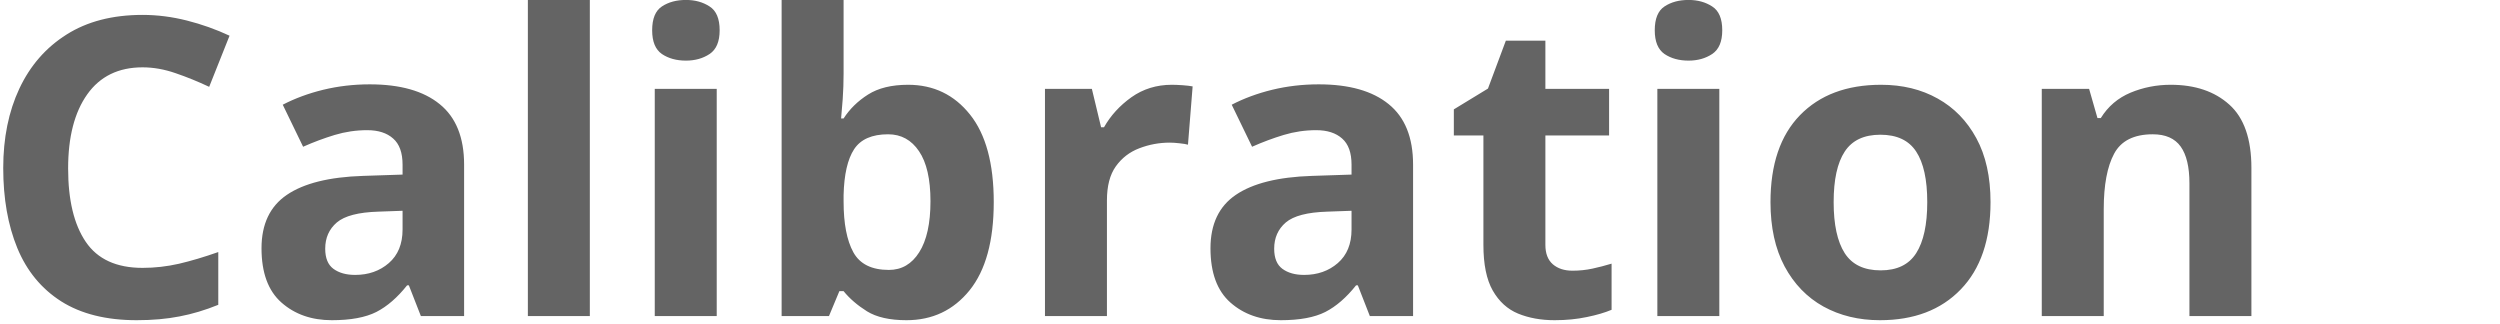
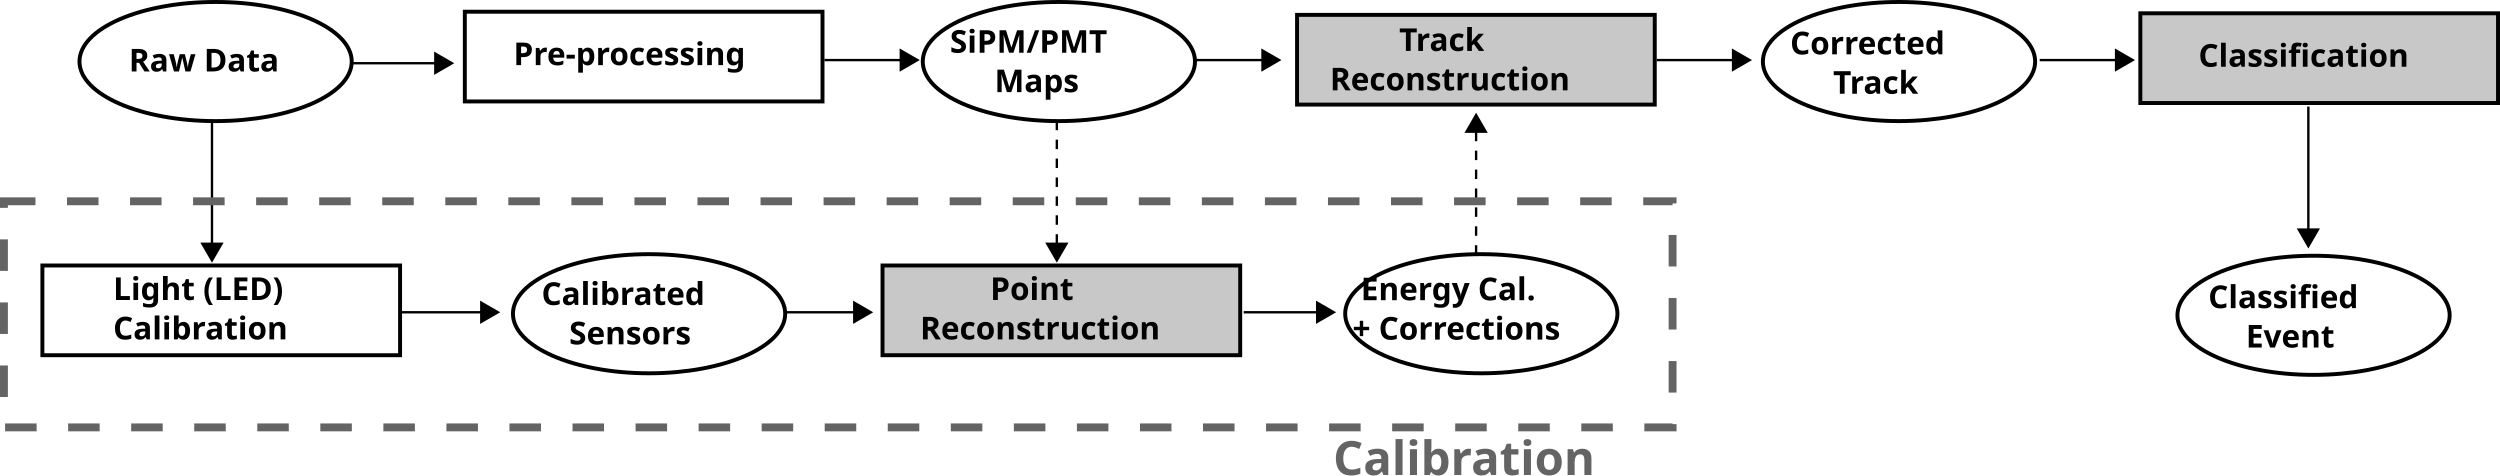
- <svg xmlns="http://www.w3.org/2000/svg" width="101.757mm" height="13.155mm" viewBox="0 0 360.557 46.611" id="svg2" version="1.1">
+ <svg xmlns="http://www.w3.org/2000/svg" width="895.248mm" height="170.396mm" viewBox="0 0 3172.138 603.767" id="svg2" version="1.1">
  <defs id="defs4">
    <marker orient="auto" refY="0" refX="0" id="marker9024" style="overflow:visible">
      <path id="path9026" d="m 5.77,0 -8.65,5 0,-10 8.65,5 z" style="fill:#000000;fill-opacity:1;fill-rule:evenodd;stroke:#000000;stroke-width:1pt;stroke-opacity:1" transform="scale(0.8,0.8)" />
    </marker>
    <marker orient="auto" refY="0" refX="0" id="marker8748" style="overflow:visible">
      <path id="path8750" d="m 5.77,0 -8.65,5 0,-10 8.65,5 z" style="fill:#000000;fill-opacity:1;fill-rule:evenodd;stroke:#000000;stroke-width:1pt;stroke-opacity:1" transform="scale(0.8,0.8)" />
    </marker>
    <marker style="overflow:visible" id="marker7974" refX="0" refY="0" orient="auto">
      <path transform="scale(0.8,0.8)" style="fill:#000000;fill-opacity:1;fill-rule:evenodd;stroke:#000000;stroke-width:1pt;stroke-opacity:1" d="m 5.77,0 -8.65,5 0,-10 8.65,5 z" id="path7976" />
    </marker>
    <marker style="overflow:visible" id="marker7608" refX="0" refY="0" orient="auto">
      <path transform="scale(0.8,0.8)" style="fill:#000000;fill-opacity:1;fill-rule:evenodd;stroke:#000000;stroke-width:1pt;stroke-opacity:1" d="m 5.77,0 -8.65,5 0,-10 8.65,5 z" id="path7610" />
    </marker>
    <marker orient="auto" refY="0" refX="0" id="marker6852" style="overflow:visible">
      <path id="path6854" d="m 5.77,0 -8.65,5 0,-10 8.65,5 z" style="fill:#000000;fill-opacity:1;fill-rule:evenodd;stroke:#000000;stroke-width:1pt;stroke-opacity:1" transform="scale(0.8,0.8)" />
    </marker>
    <marker orient="auto" refY="0" refX="0" id="marker6598" style="overflow:visible">
      <path id="path6600" d="m 5.77,0 -8.65,5 0,-10 8.65,5 z" style="fill:#000000;fill-opacity:1;fill-rule:evenodd;stroke:#000000;stroke-width:1pt;stroke-opacity:1" transform="scale(0.8,0.8)" />
    </marker>
    <marker orient="auto" refY="0" refX="0" id="marker6148" style="overflow:visible">
      <path id="path6150" d="m 5.77,0 -8.65,5 0,-10 8.65,5 z" style="fill:#000000;fill-opacity:1;fill-rule:evenodd;stroke:#000000;stroke-width:1pt;stroke-opacity:1" transform="scale(0.8,0.8)" />
    </marker>
    <marker style="overflow:visible" id="marker5898" refX="0" refY="0" orient="auto">
      <path transform="scale(0.8,0.8)" style="fill:#000000;fill-opacity:1;fill-rule:evenodd;stroke:#000000;stroke-width:1pt;stroke-opacity:1" d="m 5.77,0 -8.65,5 0,-10 8.65,5 z" id="path5900" />
    </marker>
    <marker orient="auto" refY="0" refX="0" id="marker5670" style="overflow:visible">
      <path id="path5672" d="m 5.77,0 -8.65,5 0,-10 8.65,5 z" style="fill:#000000;fill-opacity:1;fill-rule:evenodd;stroke:#000000;stroke-width:1pt;stroke-opacity:1" transform="scale(0.8,0.8)" />
    </marker>
    <marker style="overflow:visible" id="marker5430" refX="0" refY="0" orient="auto">
      <path transform="scale(0.8,0.8)" style="fill:#000000;fill-opacity:1;fill-rule:evenodd;stroke:#000000;stroke-width:1pt;stroke-opacity:1" d="m 5.77,0 -8.65,5 0,-10 8.65,5 z" id="path5432" />
    </marker>
    <marker style="overflow:visible" id="marker4524" refX="0" refY="0" orient="auto">
      <path transform="scale(0.8,0.8)" style="fill:#000000;fill-opacity:1;fill-rule:evenodd;stroke:#000000;stroke-width:1pt;stroke-opacity:1" d="m 5.77,0 -8.65,5 0,-10 8.65,5 z" id="path4526" />
    </marker>
    <marker orient="auto" refY="0" refX="0" id="TriangleOutL" style="overflow:visible">
      <path id="path4314" d="m 5.77,0 -8.65,5 0,-10 8.65,5 z" style="fill:#000000;fill-opacity:1;fill-rule:evenodd;stroke:#000000;stroke-width:1pt;stroke-opacity:1" transform="scale(0.8,0.8)" />
    </marker>
    <marker orient="auto" refY="0" refX="0" id="Arrow1Mend" style="overflow:visible">
      <path id="path4181" d="M 0,0 5,-5 -12.5,0 5,5 0,0 Z" style="fill:#000000;fill-opacity:1;fill-rule:evenodd;stroke:#000000;stroke-width:1pt;stroke-opacity:1" transform="matrix(-0.4,0,0,-0.4,-4,0)" />
    </marker>
  </defs>
-   <g id="layer1" transform="translate(-808.7335,-828.8676)">
+   <g id="layer1" transform="translate(885.853,-271.712)">
    <ellipse style="fill:none;fill-opacity:1;stroke:#000000;stroke-width:5;stroke-miterlimit:4;stroke-dasharray:none;stroke-dashoffset:0;stroke-opacity:1" id="path4136" cx="-612.286" cy="-349.791" rx="172.722" ry="75.579" transform="scale(1,-1)" />
    <text xml:space="preserve" style="font-style:normal;font-weight:normal;font-size:40px;line-height:125%;font-family:Sans;letter-spacing:0px;word-spacing:0px;fill:#000000;fill-opacity:1;stroke:none;stroke-width:1px;stroke-linecap:butt;stroke-linejoin:miter;stroke-opacity:1" x="-722.286" y="362.362" id="text4138">
      <tspan id="tspan4140" x="-722.286" y="362.362" style="font-style:normal;font-variant:normal;font-weight:bold;font-stretch:normal;font-family:Sans;-inkscape-font-specification:'Sans Bold'">Raw Data</tspan>
    </text>
    <rect style="fill:none;fill-opacity:1;stroke:#000000;stroke-width:5;stroke-miterlimit:4;stroke-dasharray:none;stroke-dashoffset:0;stroke-opacity:1" id="rect4142" width="453.857" height="113.857" x="-296.071" y="286.577" />
    <ellipse transform="scale(1,-1)" ry="75.579" rx="172.722" cy="-669.791" cx="-62.286" id="ellipse4164" style="fill:none;fill-opacity:1;stroke:#000000;stroke-width:5;stroke-miterlimit:4;stroke-dasharray:none;stroke-dashoffset:0;stroke-opacity:1" />
    <path style="fill:none;fill-rule:evenodd;stroke:#000000;stroke-width:3;stroke-linecap:butt;stroke-linejoin:miter;stroke-miterlimit:4;stroke-dasharray:none;stroke-opacity:1;marker-end:url(#TriangleOutL)" d="m -437.768,351.942 111.288,0" id="path4166" />
    <path id="path4522" d="m -616.885,424.905 0,163.107" style="fill:none;fill-rule:evenodd;stroke:#000000;stroke-width:3;stroke-linecap:butt;stroke-linejoin:miter;stroke-miterlimit:4;stroke-dasharray:none;stroke-opacity:1;marker-end:url(#marker4524)" />
    <rect y="608.577" x="-832.071" height="113.857" width="453.857" id="rect5002" style="fill:none;fill-opacity:1;stroke:#000000;stroke-width:5;stroke-miterlimit:4;stroke-dasharray:none;stroke-dashoffset:0;stroke-opacity:1" />
    <rect y="608.577" x="233.929" height="113.857" width="453.857" id="rect5004" style="fill:#c8c8c8;fill-opacity:1;stroke:#000000;stroke-width:5;stroke-miterlimit:4;stroke-dasharray:none;stroke-dashoffset:0;stroke-opacity:1" />
    <ellipse style="fill:none;fill-opacity:1;stroke:#000000;stroke-width:5;stroke-miterlimit:4;stroke-dasharray:none;stroke-dashoffset:0;stroke-opacity:1" id="ellipse5006" cx="457.714" cy="-349.791" rx="172.722" ry="75.579" transform="scale(1,-1)" />
    <rect y="290.577" x="759.929" height="113.857" width="453.857" id="rect5010" style="fill:#c8c8c8;fill-opacity:1;stroke:#000000;stroke-width:5;stroke-miterlimit:4;stroke-dasharray:none;stroke-dashoffset:0;stroke-opacity:1" />
    <ellipse style="fill:none;fill-opacity:1;stroke:#000000;stroke-width:5;stroke-miterlimit:4;stroke-dasharray:none;stroke-dashoffset:0;stroke-opacity:1" id="ellipse5012" cx="993.714" cy="-669.791" rx="172.722" ry="75.579" transform="scale(1,-1)" />
    <ellipse transform="scale(1,-1)" ry="75.579" rx="172.722" cy="-349.791" cx="1523.714" id="ellipse5172" style="fill:none;fill-opacity:1;stroke:#000000;stroke-width:5;stroke-miterlimit:4;stroke-dasharray:none;stroke-dashoffset:0;stroke-opacity:1" />
    <rect style="fill:#c8c8c8;fill-opacity:1;stroke:#000000;stroke-width:5;stroke-miterlimit:4;stroke-dasharray:none;stroke-dashoffset:0;stroke-opacity:1" id="rect5174" width="453.857" height="113.857" x="1829.929" y="288.577" />
    <ellipse transform="scale(1,-1)" ry="75.579" rx="172.722" cy="-671.791" cx="2049.714" id="ellipse5176" style="fill:none;fill-opacity:1;stroke:#000000;stroke-width:5;stroke-miterlimit:4;stroke-dasharray:none;stroke-dashoffset:0;stroke-opacity:1" />
    <text xml:space="preserve" style="font-style:normal;font-weight:normal;font-size:40px;line-height:125%;font-family:Sans;text-align:center;letter-spacing:0px;word-spacing:0px;text-anchor:middle;fill:#000000;fill-opacity:1;stroke:none;stroke-width:1px;stroke-linecap:butt;stroke-linejoin:miter;stroke-opacity:1" x="2046.105" y="662.648" id="text5178">
      <tspan x="2052.941" y="662.648" id="tspan5182" style="font-style:normal;font-variant:normal;font-weight:bold;font-stretch:normal;font-size:40px;font-family:Sans;-inkscape-font-specification:'Sans Bold';text-align:center;text-anchor:middle">Classified </tspan>
      <tspan x="2046.105" y="712.648" style="font-style:normal;font-variant:normal;font-weight:bold;font-stretch:normal;font-size:40px;font-family:Sans;-inkscape-font-specification:'Sans Bold';text-align:center;text-anchor:middle" id="tspan5420">Event</tspan>
    </text>
    <text id="text5184" y="652.362" x="-742.286" style="font-style:normal;font-weight:normal;font-size:40px;line-height:125%;font-family:Sans;letter-spacing:0px;word-spacing:0px;fill:#000000;fill-opacity:1;stroke:none;stroke-width:1px;stroke-linecap:butt;stroke-linejoin:miter;stroke-opacity:1" xml:space="preserve">
      <tspan style="font-style:normal;font-variant:normal;font-weight:bold;font-stretch:normal;font-family:Sans;-inkscape-font-specification:'Sans Bold'" y="652.362" x="-742.286" id="tspan5186">Light (LED)</tspan>
      <tspan style="font-style:normal;font-variant:normal;font-weight:bold;font-stretch:normal;font-family:Sans;-inkscape-font-specification:'Sans Bold'" y="702.362" x="-742.286" id="tspan5188">Calibration</tspan>
    </text>
    <text xml:space="preserve" style="font-style:normal;font-weight:normal;font-size:40px;line-height:125%;font-family:Sans;letter-spacing:0px;word-spacing:0px;fill:#000000;fill-opacity:1;stroke:none;stroke-width:1px;stroke-linecap:butt;stroke-linejoin:miter;stroke-opacity:1" x="-234.286" y="354.362" id="text5394">
      <tspan id="tspan5398" x="-234.286" y="354.362" style="font-style:normal;font-variant:normal;font-weight:bold;font-stretch:normal;font-family:Sans;-inkscape-font-specification:'Sans Bold'">Pre-processing</tspan>
    </text>
    <text id="text5408" y="658.648" x="-60.358" style="font-style:normal;font-weight:normal;font-size:40px;line-height:125%;font-family:Sans;text-align:center;letter-spacing:0px;word-spacing:0px;text-anchor:middle;fill:#000000;fill-opacity:1;stroke:none;stroke-width:1px;stroke-linecap:butt;stroke-linejoin:miter;stroke-opacity:1" xml:space="preserve">
      <tspan style="font-style:normal;font-variant:normal;font-weight:bold;font-stretch:normal;font-size:40px;font-family:Sans;-inkscape-font-specification:'Sans Bold';text-align:center;text-anchor:middle" id="tspan5412" y="658.648" x="-53.522">Calibrated </tspan>
      <tspan style="font-style:normal;font-variant:normal;font-weight:bold;font-stretch:normal;font-size:40px;font-family:Sans;-inkscape-font-specification:'Sans Bold';text-align:center;text-anchor:middle" y="708.648" x="-60.358" id="tspan5416">Sensors</tspan>
    </text>
    <path id="path5428" d="m -375.768,667.942 107.605,0" style="fill:none;fill-rule:evenodd;stroke:#000000;stroke-width:3;stroke-linecap:butt;stroke-linejoin:miter;stroke-miterlimit:4;stroke-dasharray:none;stroke-opacity:1;marker-end:url(#marker5430)" />
    <text xml:space="preserve" style="font-style:normal;font-weight:normal;font-size:40px;line-height:125%;font-family:Sans;text-align:center;letter-spacing:0px;word-spacing:0px;text-anchor:middle;fill:#000000;fill-opacity:1;stroke:none;stroke-width:1px;stroke-linecap:butt;stroke-linejoin:miter;stroke-opacity:1" x="455.642" y="338.648" id="text5652">
      <tspan id="tspan5656" x="455.642" y="338.648" style="font-style:normal;font-variant:normal;font-weight:bold;font-stretch:normal;font-size:40px;font-family:Sans;-inkscape-font-specification:'Sans Bold';text-align:center;text-anchor:middle">SiPM/PMT</tspan>
      <tspan x="455.642" y="388.648" style="font-style:normal;font-variant:normal;font-weight:bold;font-stretch:normal;font-size:40px;font-family:Sans;-inkscape-font-specification:'Sans Bold';text-align:center;text-anchor:middle" id="tspan5660">Maps</tspan>
    </text>
    <path style="fill:none;fill-rule:evenodd;stroke:#000000;stroke-width:3;stroke-linecap:butt;stroke-linejoin:miter;stroke-miterlimit:4;stroke-dasharray:none;stroke-opacity:1;marker-end:url(#marker5670)" d="m 112.232,667.942 92.869,0" id="path5668" />
    <path id="path5896" d="m 160.232,347.942 103.921,0" style="fill:none;fill-rule:evenodd;stroke:#000000;stroke-width:3;stroke-linecap:butt;stroke-linejoin:miter;stroke-miterlimit:4;stroke-dasharray:none;stroke-opacity:1;marker-end:url(#marker5898)" />
    <text xml:space="preserve" style="font-style:normal;font-weight:normal;font-size:40px;line-height:125%;font-family:Sans;text-align:center;letter-spacing:0px;word-spacing:0px;text-anchor:middle;fill:#000000;fill-opacity:1;stroke:none;stroke-width:1px;stroke-linecap:butt;stroke-linejoin:miter;stroke-opacity:1" x="459.886" y="652.362" id="text6124">
      <tspan id="tspan6128" x="459.886" y="652.362" style="font-style:normal;font-variant:normal;font-weight:bold;font-stretch:normal;font-family:Sans;-inkscape-font-specification:'Sans Bold';text-align:center;text-anchor:middle">Point</tspan>
      <tspan x="459.886" y="702.362" style="font-style:normal;font-variant:normal;font-weight:bold;font-stretch:normal;font-family:Sans;-inkscape-font-specification:'Sans Bold';text-align:center;text-anchor:middle" id="tspan6132">Reconstruction</tspan>
    </text>
    <text id="text6134" y="336.362" x="979.886" style="font-style:normal;font-weight:normal;font-size:40px;line-height:125%;font-family:Sans;text-align:center;letter-spacing:0px;word-spacing:0px;text-anchor:middle;fill:#000000;fill-opacity:1;stroke:none;stroke-width:1px;stroke-linecap:butt;stroke-linejoin:miter;stroke-opacity:1" xml:space="preserve">
      <tspan style="font-style:normal;font-variant:normal;font-weight:bold;font-stretch:normal;font-family:Sans;-inkscape-font-specification:'Sans Bold';text-align:center;text-anchor:middle" y="336.362" x="979.886" id="tspan6136">Track</tspan>
      <tspan id="tspan6138" style="font-style:normal;font-variant:normal;font-weight:bold;font-stretch:normal;font-family:Sans;-inkscape-font-specification:'Sans Bold';text-align:center;text-anchor:middle" y="386.362" x="979.886">Reconstruction</tspan>
    </text>
    <path style="fill:none;fill-rule:evenodd;stroke:#000000;stroke-width:3;stroke-linecap:butt;stroke-linejoin:miter;stroke-miterlimit:4;stroke-dasharray:none;stroke-opacity:1;marker-end:url(#marker6148)" d="m 692.232,667.942 100.237,0" id="path6146" />
    <path style="fill:none;fill-rule:evenodd;stroke:#000000;stroke-width:3;stroke-linecap:butt;stroke-linejoin:miter;stroke-miterlimit:4;stroke-dasharray:none;stroke-opacity:1;marker-end:url(#marker6598)" d="m 630.232,347.942 92.869,0" id="path6596" />
    <text id="text6824" y="340.648" x="1520.105" style="font-style:normal;font-weight:normal;font-size:40px;line-height:125%;font-family:Sans;text-align:center;letter-spacing:0px;word-spacing:0px;text-anchor:middle;fill:#000000;fill-opacity:1;stroke:none;stroke-width:1px;stroke-linecap:butt;stroke-linejoin:miter;stroke-opacity:1" xml:space="preserve">
      <tspan id="tspan6828" style="font-style:normal;font-variant:normal;font-weight:bold;font-stretch:normal;font-size:40px;font-family:Sans;-inkscape-font-specification:'Sans Bold';text-align:center;text-anchor:middle" y="340.648" x="1520.105">Corrected</tspan>
      <tspan style="font-style:normal;font-variant:normal;font-weight:bold;font-stretch:normal;font-size:40px;font-family:Sans;-inkscape-font-specification:'Sans Bold';text-align:center;text-anchor:middle" y="390.648" x="1520.105" id="tspan6832">Track</tspan>
    </text>
    <text xml:space="preserve" style="font-style:normal;font-weight:normal;font-size:40px;line-height:125%;font-family:Sans;text-align:center;letter-spacing:0px;word-spacing:0px;text-anchor:middle;fill:#000000;fill-opacity:1;stroke:none;stroke-width:1px;stroke-linecap:butt;stroke-linejoin:miter;stroke-opacity:1" x="988.105" y="652.648" id="text6834">
      <tspan id="tspan6838" x="988.105" y="652.648" style="font-style:normal;font-variant:normal;font-weight:bold;font-stretch:normal;font-size:40px;font-family:Sans;-inkscape-font-specification:'Sans Bold';text-align:center;text-anchor:middle">Energy Cal.</tspan>
      <tspan x="988.105" y="702.648" style="font-style:normal;font-variant:normal;font-weight:bold;font-stretch:normal;font-size:40px;font-family:Sans;-inkscape-font-specification:'Sans Bold';text-align:center;text-anchor:middle" id="tspan6842">+ Corrections</tspan>
    </text>
    <path style="fill:none;fill-rule:evenodd;stroke:#000000;stroke-width:3;stroke-linecap:butt;stroke-linejoin:miter;stroke-miterlimit:4;stroke-dasharray:12, 12;stroke-dashoffset:0;stroke-opacity:1;marker-end:url(#marker6852)" d="m 987.115,594.858 0,-163.107" id="path6850" />
    <path id="path7606" d="m 455.115,424.905 0,163.107" style="fill:none;fill-rule:evenodd;stroke:#000000;stroke-width:3;stroke-linecap:butt;stroke-linejoin:miter;stroke-miterlimit:4;stroke-dasharray:12, 12;stroke-dashoffset:0;stroke-opacity:1;marker-end:url(#marker7608)" />
    <path id="path7972" d="m 1216.232,347.942 103.921,0" style="fill:none;fill-rule:evenodd;stroke:#000000;stroke-width:3;stroke-linecap:butt;stroke-linejoin:miter;stroke-miterlimit:4;stroke-dasharray:none;stroke-opacity:1;marker-end:url(#marker7974)" />
    <path style="fill:none;fill-rule:evenodd;stroke:#000000;stroke-width:3;stroke-linecap:butt;stroke-linejoin:miter;stroke-miterlimit:4;stroke-dasharray:none;stroke-opacity:1;marker-end:url(#marker8748)" d="m 1702.232,347.942 103.921,0" id="path8746" />
    <path style="fill:none;fill-rule:evenodd;stroke:#000000;stroke-width:3;stroke-linecap:butt;stroke-linejoin:miter;stroke-miterlimit:4;stroke-dasharray:none;stroke-opacity:1;marker-end:url(#marker9024)" d="m 2043.115,406.905 0,163.107" id="path9022" />
    <text id="text10594" y="356.362" x="1903.714" style="font-style:normal;font-weight:normal;font-size:40px;line-height:125%;font-family:Sans;letter-spacing:0px;word-spacing:0px;fill:#000000;fill-opacity:1;stroke:none;stroke-width:1px;stroke-linecap:butt;stroke-linejoin:miter;stroke-opacity:1" xml:space="preserve">
      <tspan style="font-style:normal;font-variant:normal;font-weight:bold;font-stretch:normal;font-family:Sans;-inkscape-font-specification:'Sans Bold'" y="356.362" x="1903.714" id="tspan10596">Classification</tspan>
    </text>
    <rect style="fill:none;fill-opacity:1;stroke:#646464;stroke-width:10;stroke-miterlimit:4;stroke-dasharray:40, 40;stroke-dashoffset:0;stroke-opacity:1" id="rect10598" width="2117.28" height="286.883" x="-880.853" y="527.123" />
    <text xml:space="preserve" style="font-style:normal;font-weight:normal;font-size:40px;line-height:125%;font-family:Sans;letter-spacing:0px;word-spacing:0px;fill:#646464;fill-opacity:1;stroke:none;stroke-width:1px;stroke-linecap:butt;stroke-linejoin:miter;stroke-opacity:1" x="805.716" y="874.454" id="text10600">
      <tspan id="tspan10602" x="805.716" y="874.454" style="font-style:normal;font-variant:normal;font-weight:bold;font-stretch:normal;font-size:60px;font-family:Sans;-inkscape-font-specification:'Sans Bold';fill:#646464;fill-opacity:1">Calibration</tspan>
    </text>
  </g>
</svg>
